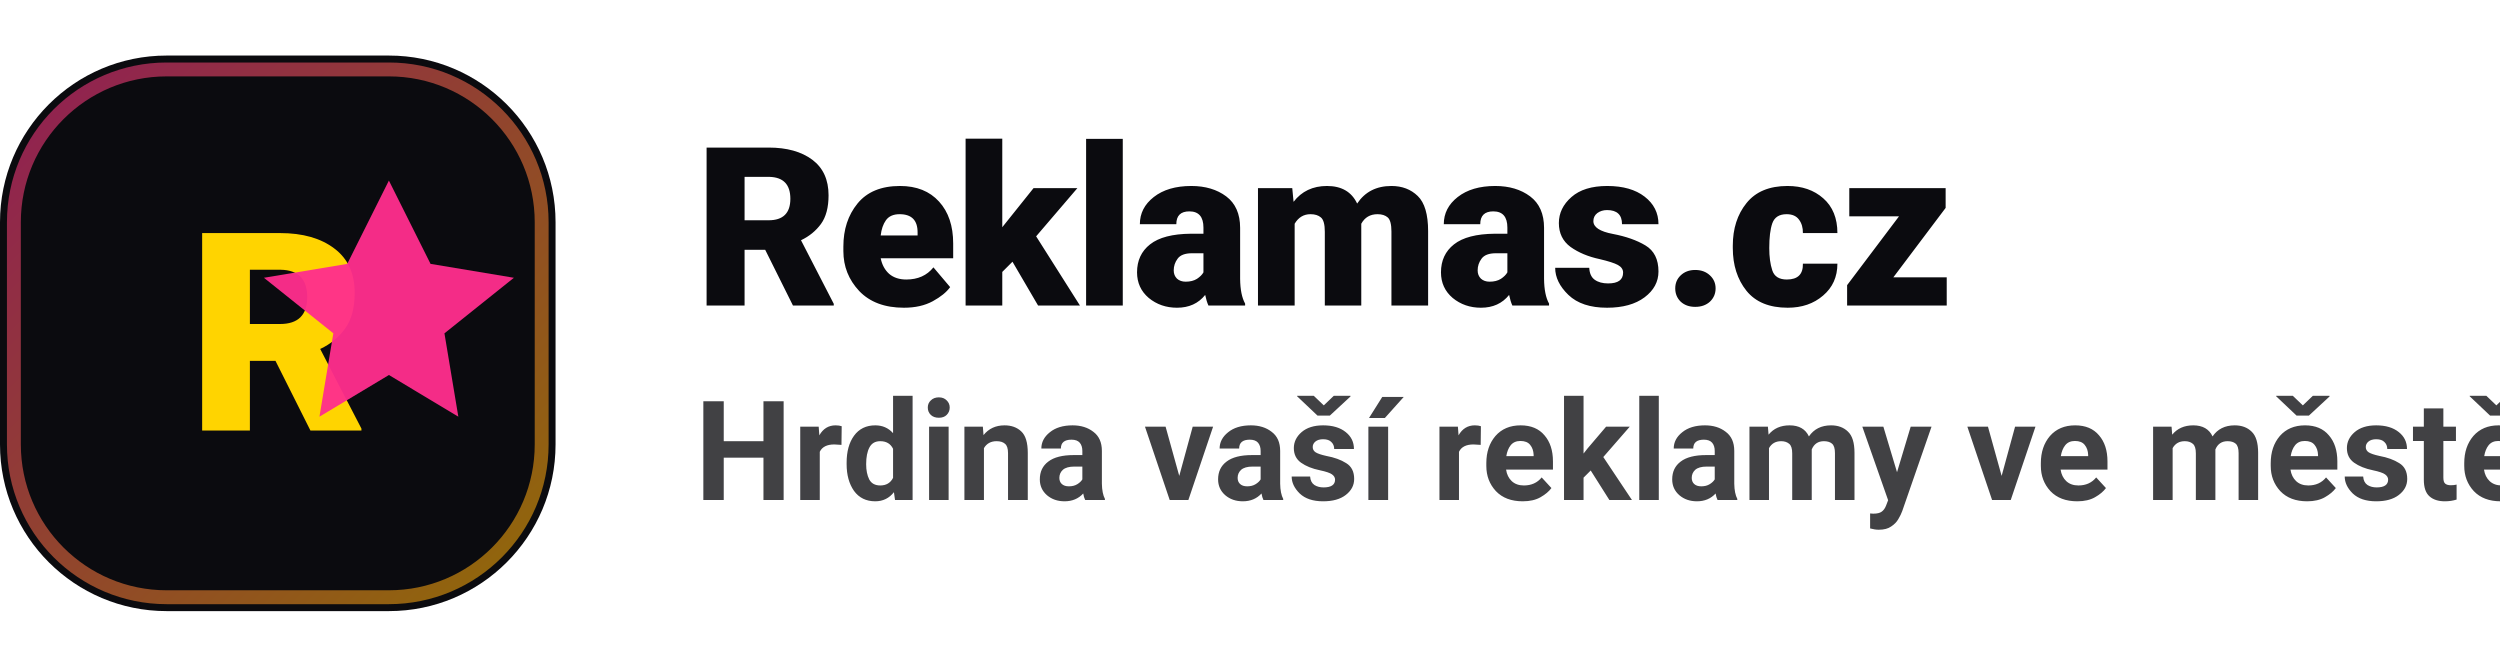
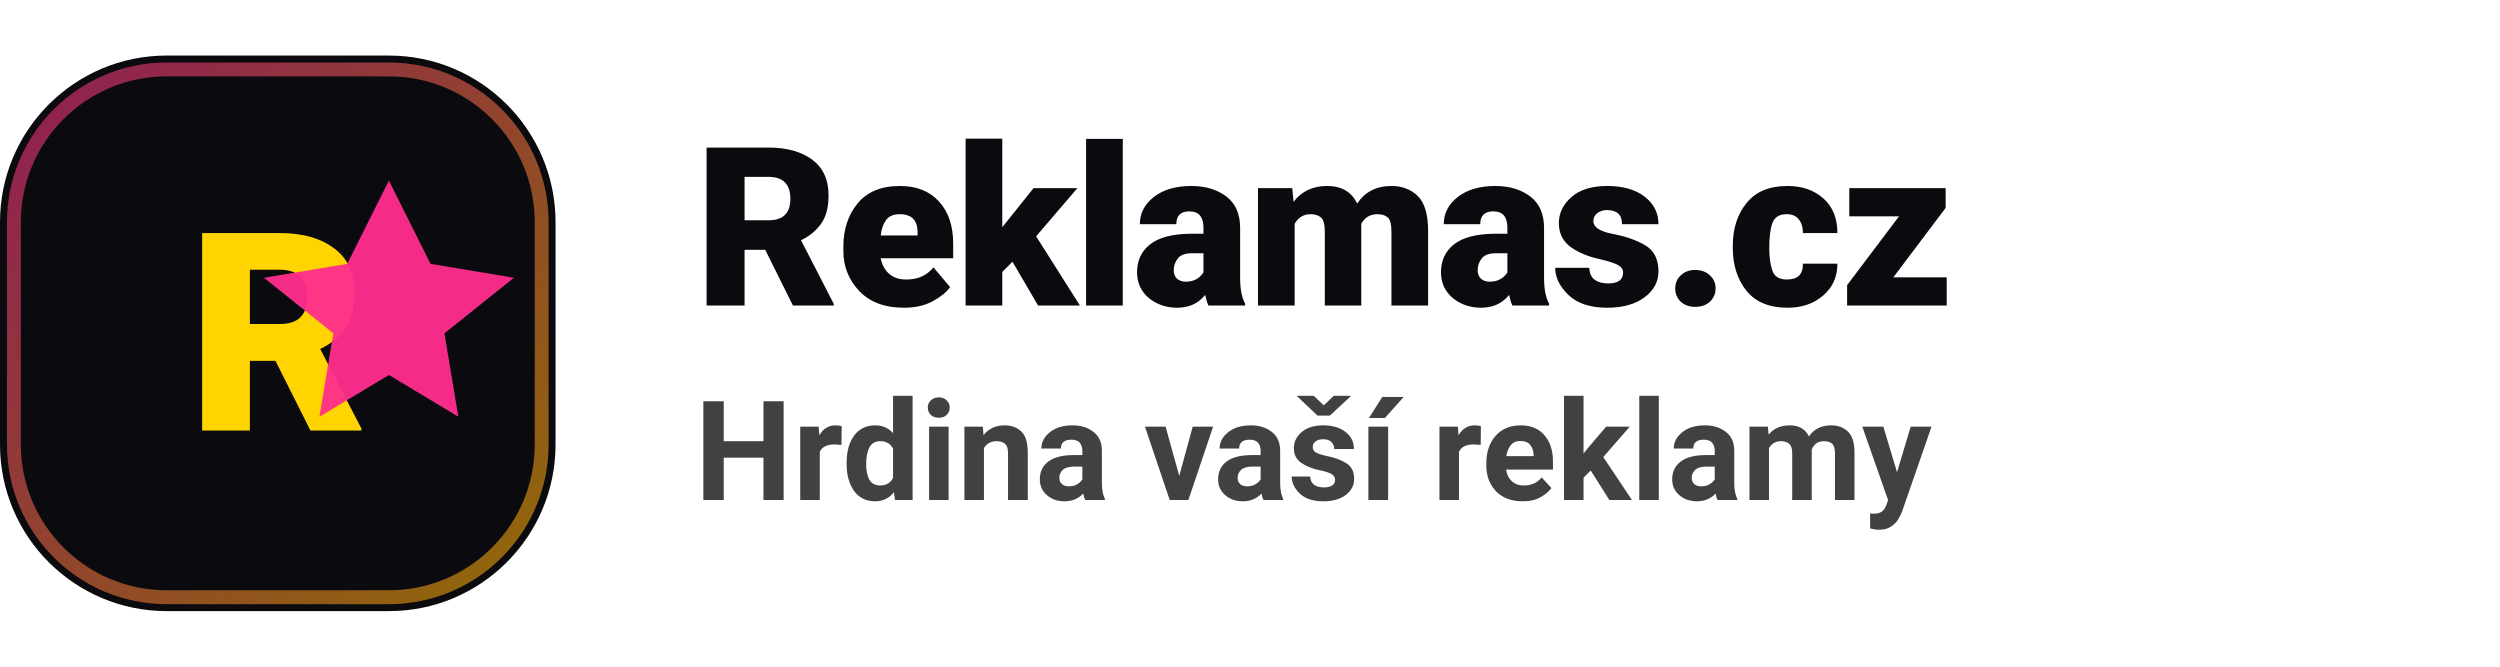
<svg xmlns="http://www.w3.org/2000/svg" width="180" height="48" viewBox="0 0 180 48" role="img" aria-label="Reklamas.cz — Hrdina vaší reklamy ve městě">
  <defs>
    <linearGradient id="accent" x1="0" y1="0" x2="1" y2="1">
      <stop offset="0" stop-color="#FF2D8D" />
      <stop offset="1" stop-color="#FFB800" />
    </linearGradient>
  </defs>
  <g transform="translate(0,4)">
    <rect x="0" y="0" width="40" height="40" rx="12" fill="#0B0B0F" />
    <rect x="1" y="1" width="38" height="38" rx="11" fill="none" stroke="url(#accent)" stroke-opacity="0.55" />
    <text x="20" y="27" text-anchor="middle" font-family="Montserrat, system-ui, -apple-system, Segoe UI, Roboto, Arial, sans-serif" font-size="20" font-weight="800" fill="#FFD400">R</text>
    <path d="M28 9 L31 15 L37 16 L32 20 L33 26 L28 23 L23 26 L24 20 L19 16 L25 15 Z" fill="#FF2D8D" opacity="0.95" />
  </g>
  <g transform="translate(50,0)">
    <text x="0" y="22" font-family="Montserrat, system-ui, -apple-system, Segoe UI, Roboto, Arial, sans-serif" font-size="16" font-weight="800" fill="#0B0B0F" letter-spacing="-0.2">
      Reklamas.cz
    </text>
    <text x="0" y="36" font-family="Montserrat, system-ui, -apple-system, Segoe UI, Roboto, Arial, sans-serif" font-size="10" font-weight="600" fill="#0B0B0F" opacity="0.78">
-       Hrdina vaší reklamy ve městě
+       Hrdina vaší reklamy
    </text>
  </g>
</svg>
